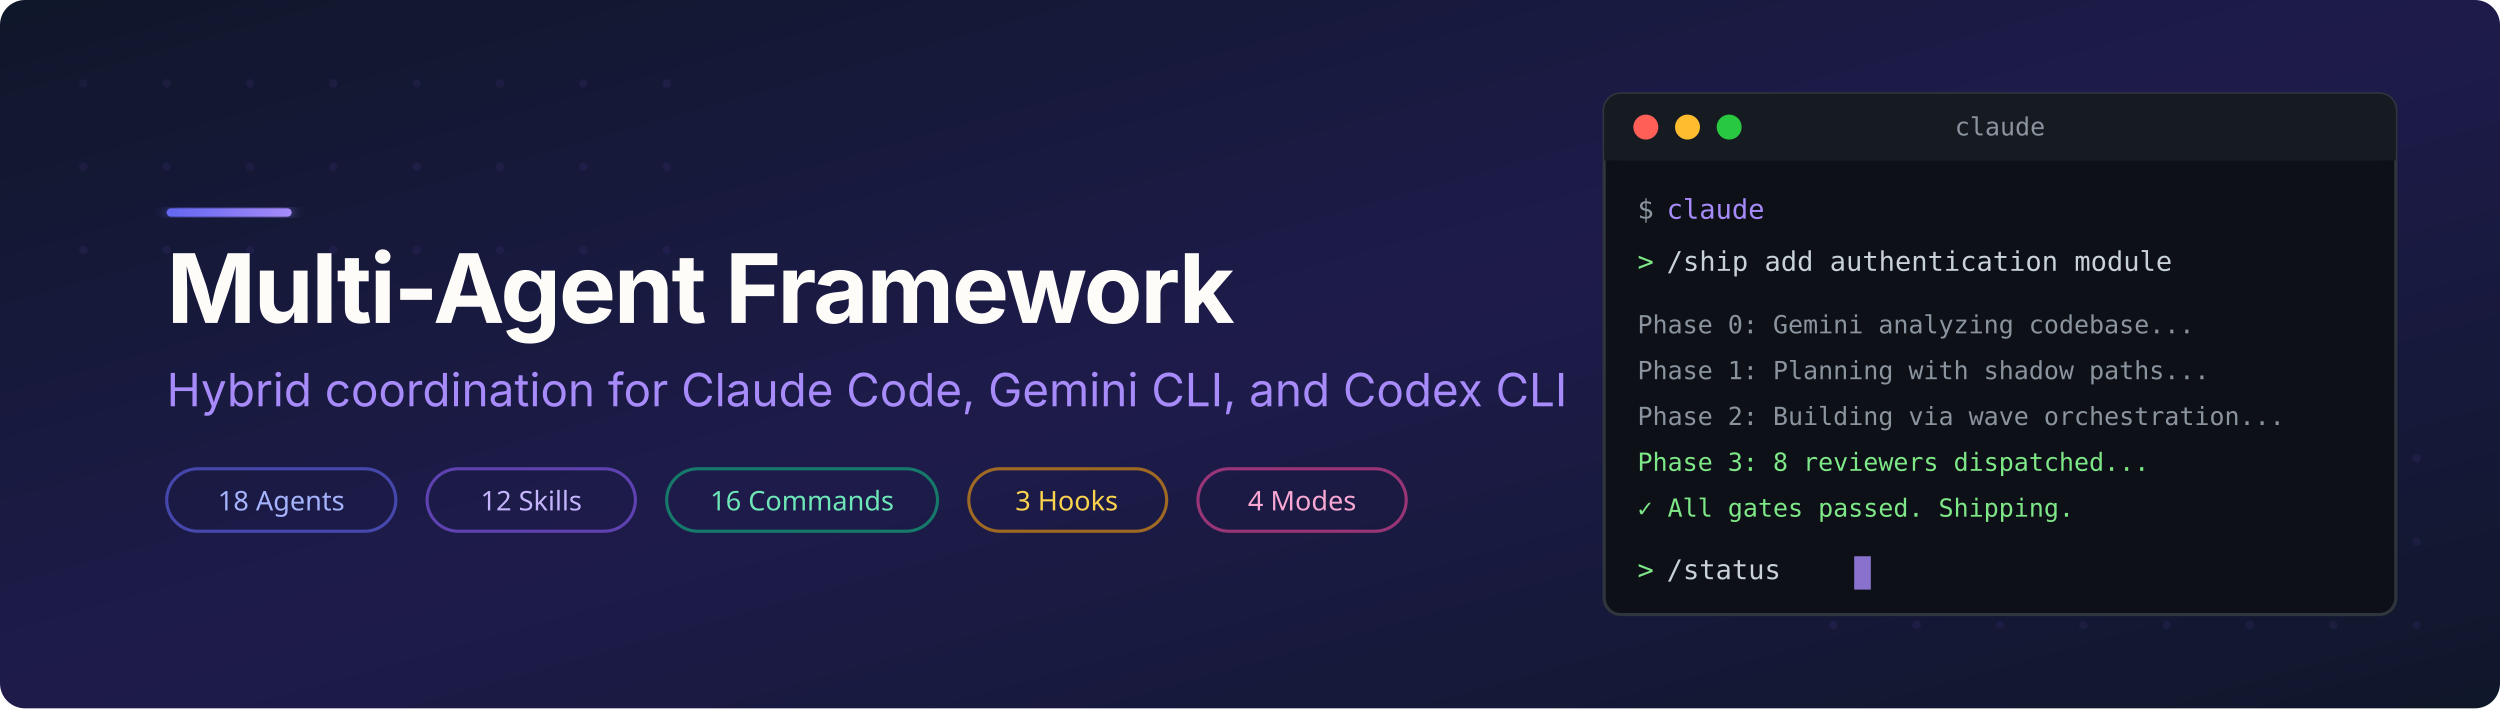
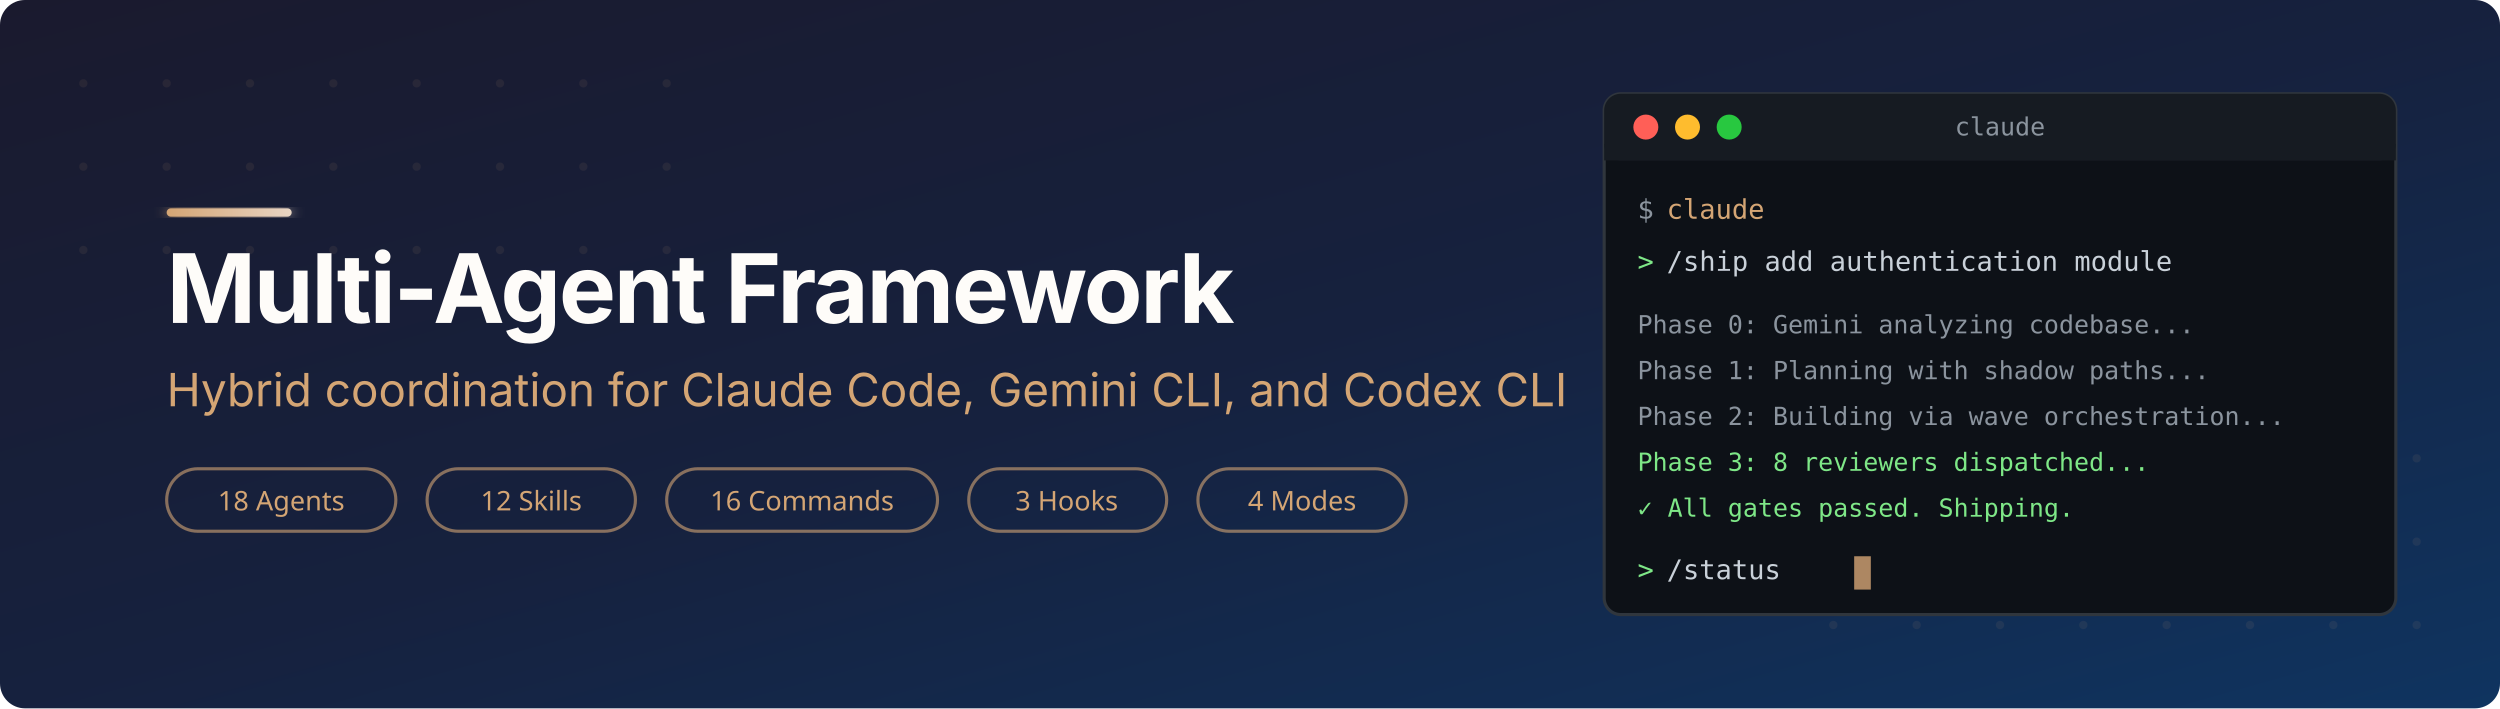
<svg xmlns="http://www.w3.org/2000/svg" viewBox="0 0 1200 340">
  <defs>
    <linearGradient id="bg" x1="0%" y1="0%" x2="100%" y2="100%">
-       <stop offset="0%" style="stop-color:#0f172a" />
-       <stop offset="50%" style="stop-color:#1e1b4b" />
-       <stop offset="100%" style="stop-color:#0f172a" />
+       <stop offset="0%" style="stop-color:#1a1a2e" />
+       <stop offset="50%" style="stop-color:#16213e" />
+       <stop offset="100%" style="stop-color:#0f3460" />
    </linearGradient>
    <linearGradient id="accent" x1="0%" y1="0%" x2="100%" y2="0%">
-       <stop offset="0%" style="stop-color:#6366f1" />
-       <stop offset="100%" style="stop-color:#a78bfa" />
+       <stop offset="0%" style="stop-color:#D4A574" />
+       <stop offset="100%" style="stop-color:#E8D5C4" />
    </linearGradient>
    <filter id="glow">
      <feGaussianBlur stdDeviation="3" result="blur" />
      <feMerge>
        <feMergeNode in="blur" />
        <feMergeNode in="SourceGraphic" />
      </feMerge>
    </filter>
  </defs>
  <rect width="1200" height="340" rx="12" fill="url(#bg)" />
-   <g opacity="0.08" fill="#8b5cf6">
+   <g opacity="0.08" fill="#D4A574">
    <circle cx="40" cy="40" r="2" />
    <circle cx="80" cy="40" r="2" />
    <circle cx="120" cy="40" r="2" />
    <circle cx="160" cy="40" r="2" />
    <circle cx="200" cy="40" r="2" />
    <circle cx="240" cy="40" r="2" />
    <circle cx="280" cy="40" r="2" />
    <circle cx="320" cy="40" r="2" />
    <circle cx="40" cy="80" r="2" />
    <circle cx="80" cy="80" r="2" />
    <circle cx="120" cy="80" r="2" />
    <circle cx="160" cy="80" r="2" />
    <circle cx="200" cy="80" r="2" />
    <circle cx="240" cy="80" r="2" />
    <circle cx="280" cy="80" r="2" />
    <circle cx="320" cy="80" r="2" />
    <circle cx="40" cy="120" r="2" />
    <circle cx="80" cy="120" r="2" />
    <circle cx="120" cy="120" r="2" />
    <circle cx="160" cy="120" r="2" />
    <circle cx="200" cy="120" r="2" />
    <circle cx="240" cy="120" r="2" />
    <circle cx="280" cy="120" r="2" />
    <circle cx="320" cy="120" r="2" />
-   </g>
-   <g opacity="0.08" fill="#8b5cf6">
    <circle cx="880" cy="220" r="2" />
    <circle cx="920" cy="220" r="2" />
    <circle cx="960" cy="220" r="2" />
    <circle cx="1000" cy="220" r="2" />
    <circle cx="1040" cy="220" r="2" />
    <circle cx="1080" cy="220" r="2" />
    <circle cx="1120" cy="220" r="2" />
    <circle cx="1160" cy="220" r="2" />
    <circle cx="880" cy="260" r="2" />
    <circle cx="920" cy="260" r="2" />
    <circle cx="960" cy="260" r="2" />
    <circle cx="1000" cy="260" r="2" />
    <circle cx="1040" cy="260" r="2" />
    <circle cx="1080" cy="260" r="2" />
    <circle cx="1120" cy="260" r="2" />
    <circle cx="1160" cy="260" r="2" />
    <circle cx="880" cy="300" r="2" />
    <circle cx="920" cy="300" r="2" />
    <circle cx="960" cy="300" r="2" />
    <circle cx="1000" cy="300" r="2" />
    <circle cx="1040" cy="300" r="2" />
    <circle cx="1080" cy="300" r="2" />
    <circle cx="1120" cy="300" r="2" />
    <circle cx="1160" cy="300" r="2" />
  </g>
  <rect x="80" y="100" width="60" height="4" rx="2" fill="url(#accent)" filter="url(#glow)" />
  <text x="80" y="155" font-family="system-ui, -apple-system, 'Segoe UI', sans-serif" font-size="46" font-weight="700" fill="#FEFCF9" letter-spacing="-1">
    Multi-Agent Framework
  </text>
-   <text x="80" y="195" font-family="system-ui, -apple-system, 'Segoe UI', sans-serif" font-size="22" fill="#a78bfa" font-weight="400">
+   <text x="80" y="195" font-family="system-ui, -apple-system, 'Segoe UI', sans-serif" font-size="22" fill="#D4A574" font-weight="400">
    Hybrid coordination for Claude Code, Gemini CLI, and Codex CLI
  </text>
  <g transform="translate(80, 225)">
-     <rect width="110" height="30" rx="15" fill="none" stroke="#6366f1" stroke-width="1.5" opacity="0.6" />
-     <text x="55" y="20" font-family="system-ui, sans-serif" font-size="13" fill="#a5b4fc" text-anchor="middle">18 Agents</text>
-     <rect x="125" width="100" height="30" rx="15" fill="none" stroke="#8b5cf6" stroke-width="1.5" opacity="0.6" />
-     <text x="175" y="20" font-family="system-ui, sans-serif" font-size="13" fill="#c4b5fd" text-anchor="middle">12 Skills</text>
-     <rect x="240" width="130" height="30" rx="15" fill="none" stroke="#10b981" stroke-width="1.5" opacity="0.6" />
-     <text x="305" y="20" font-family="system-ui, sans-serif" font-size="13" fill="#6ee7b7" text-anchor="middle">16 Commands</text>
-     <rect x="385" width="95" height="30" rx="15" fill="none" stroke="#f59e0b" stroke-width="1.5" opacity="0.6" />
-     <text x="432" y="20" font-family="system-ui, sans-serif" font-size="13" fill="#fcd34d" text-anchor="middle">3 Hooks</text>
-     <rect x="495" width="100" height="30" rx="15" fill="none" stroke="#ec4899" stroke-width="1.5" opacity="0.6" />
-     <text x="545" y="20" font-family="system-ui, sans-serif" font-size="13" fill="#f9a8d4" text-anchor="middle">4 Modes</text>
+     <rect width="110" height="30" rx="15" fill="none" stroke="#D4A574" stroke-width="1.5" opacity="0.6" />
+     <text x="55" y="20" font-family="system-ui, sans-serif" font-size="13" fill="#D4A574" text-anchor="middle">18 Agents</text>
+     <rect x="125" width="100" height="30" rx="15" fill="none" stroke="#D4A574" stroke-width="1.5" opacity="0.6" />
+     <text x="175" y="20" font-family="system-ui, sans-serif" font-size="13" fill="#D4A574" text-anchor="middle">12 Skills</text>
+     <rect x="240" width="130" height="30" rx="15" fill="none" stroke="#D4A574" stroke-width="1.5" opacity="0.6" />
+     <text x="305" y="20" font-family="system-ui, sans-serif" font-size="13" fill="#D4A574" text-anchor="middle">16 Commands</text>
+     <rect x="385" width="95" height="30" rx="15" fill="none" stroke="#D4A574" stroke-width="1.5" opacity="0.6" />
+     <text x="432" y="20" font-family="system-ui, sans-serif" font-size="13" fill="#D4A574" text-anchor="middle">3 Hooks</text>
+     <rect x="495" width="100" height="30" rx="15" fill="none" stroke="#D4A574" stroke-width="1.5" opacity="0.6" />
+     <text x="545" y="20" font-family="system-ui, sans-serif" font-size="13" fill="#D4A574" text-anchor="middle">4 Modes</text>
  </g>
  <g transform="translate(770, 45)">
    <rect width="380" height="250" rx="8" fill="#0d1117" stroke="#30363d" stroke-width="1.5" />
    <rect width="380" height="32" rx="8" fill="#161b22" />
    <rect y="24" width="380" height="8" fill="#161b22" />
    <circle cx="20" cy="16" r="6" fill="#ff5f57" />
    <circle cx="40" cy="16" r="6" fill="#febc2e" />
    <circle cx="60" cy="16" r="6" fill="#28c840" />
    <text x="190" y="20" font-family="monospace" font-size="12" fill="#8b949e" text-anchor="middle">claude</text>
    <text x="16" y="60" font-family="'SF Mono', 'Fira Code', monospace" font-size="13" fill="#8b949e">$</text>
-     <text x="30" y="60" font-family="'SF Mono', 'Fira Code', monospace" font-size="13" fill="#a78bfa"> claude</text>
+     <text x="30" y="60" font-family="'SF Mono', 'Fira Code', monospace" font-size="13" fill="#D4A574"> claude</text>
    <text x="16" y="85" font-family="'SF Mono', 'Fira Code', monospace" font-size="13" fill="#7ee787">&gt;</text>
    <text x="30" y="85" font-family="'SF Mono', 'Fira Code', monospace" font-size="13" fill="#c9d1d9"> /ship add authentication module</text>
    <text x="16" y="115" font-family="'SF Mono', 'Fira Code', monospace" font-size="12" fill="#8b949e">  Phase 0: Gemini analyzing codebase...</text>
    <text x="16" y="137" font-family="'SF Mono', 'Fira Code', monospace" font-size="12" fill="#8b949e">  Phase 1: Planning with shadow paths...</text>
    <text x="16" y="159" font-family="'SF Mono', 'Fira Code', monospace" font-size="12" fill="#8b949e">  Phase 2: Building via wave orchestration...</text>
    <text x="16" y="181" font-family="'SF Mono', 'Fira Code', monospace" font-size="12" fill="#7ee787">  Phase 3: 8 reviewers dispatched...</text>
    <text x="16" y="203" font-family="'SF Mono', 'Fira Code', monospace" font-size="12" fill="#7ee787">  ✓ All gates passed. Shipping.</text>
    <text x="16" y="233" font-family="'SF Mono', 'Fira Code', monospace" font-size="13" fill="#7ee787">&gt;</text>
    <text x="30" y="233" font-family="'SF Mono', 'Fira Code', monospace" font-size="13" fill="#c9d1d9"> /status</text>
-     <rect x="120" y="222" width="8" height="16" fill="#a78bfa" opacity="0.8">
+     <rect x="120" y="222" width="8" height="16" fill="#D4A574" opacity="0.8">
      <animate attributeName="opacity" values="0.8;0;0.8" dur="1.2s" repeatCount="indefinite" />
    </rect>
  </g>
</svg>
